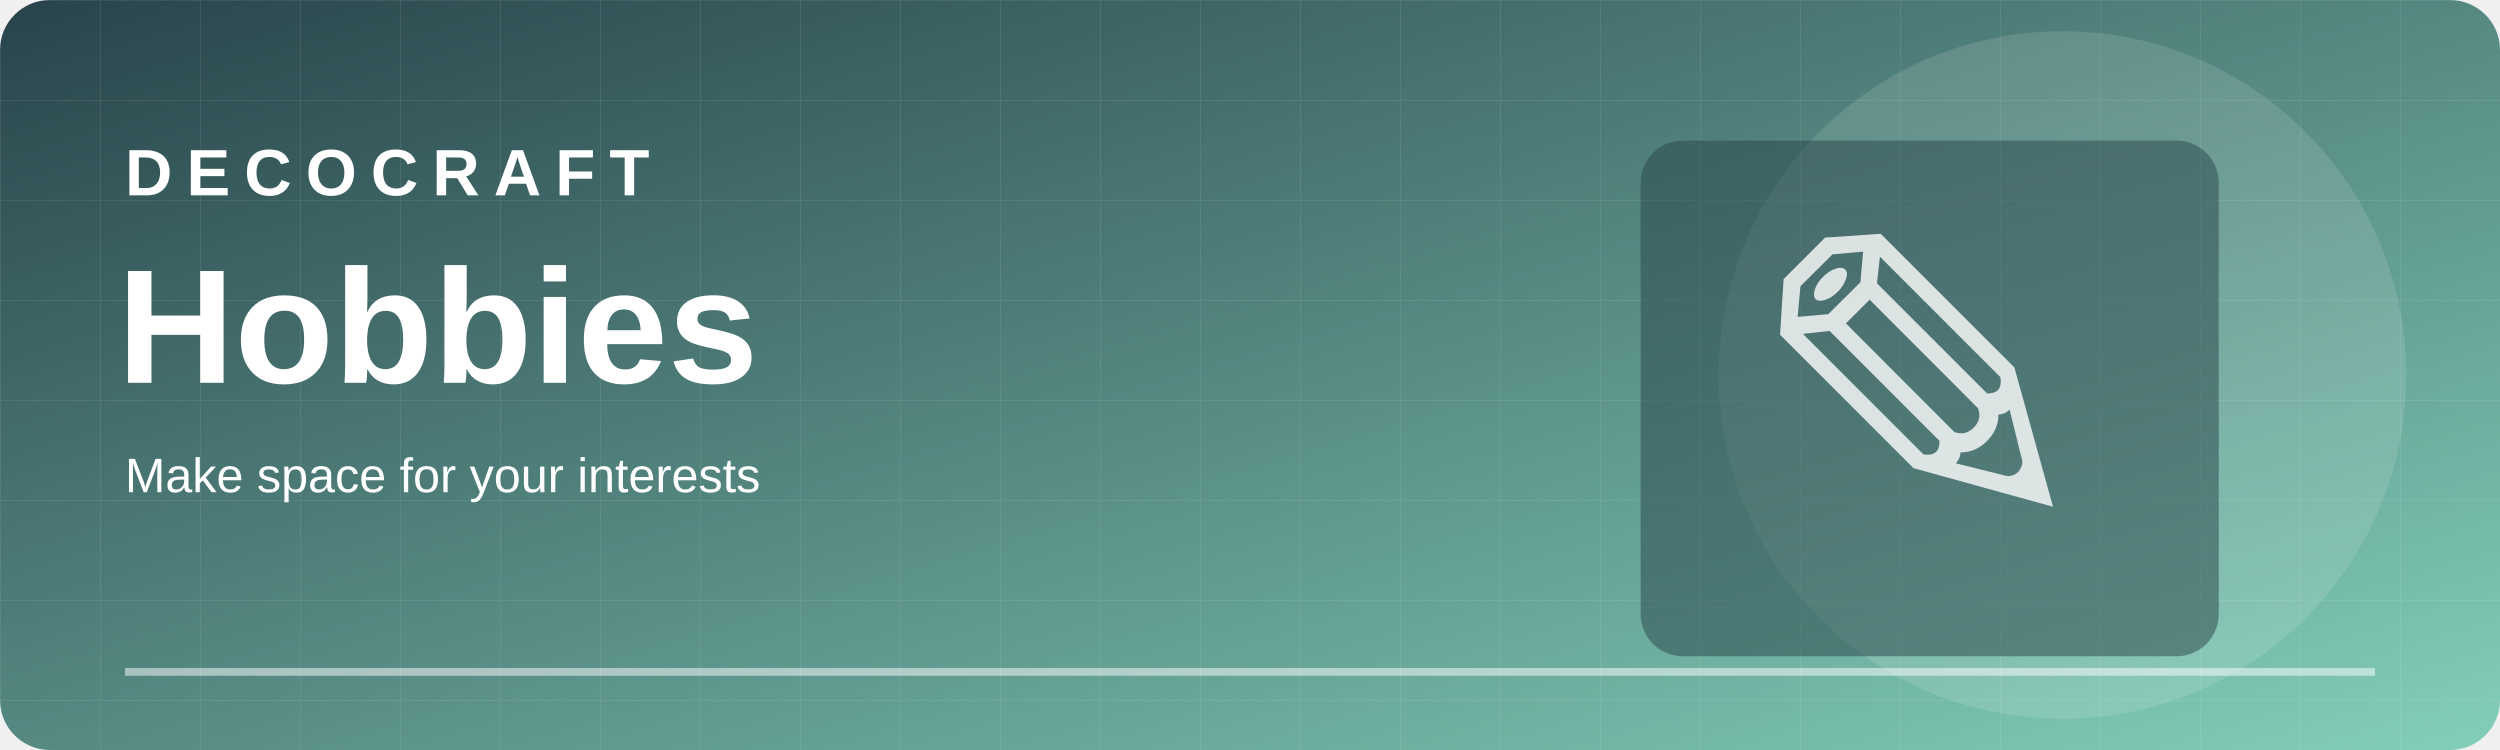
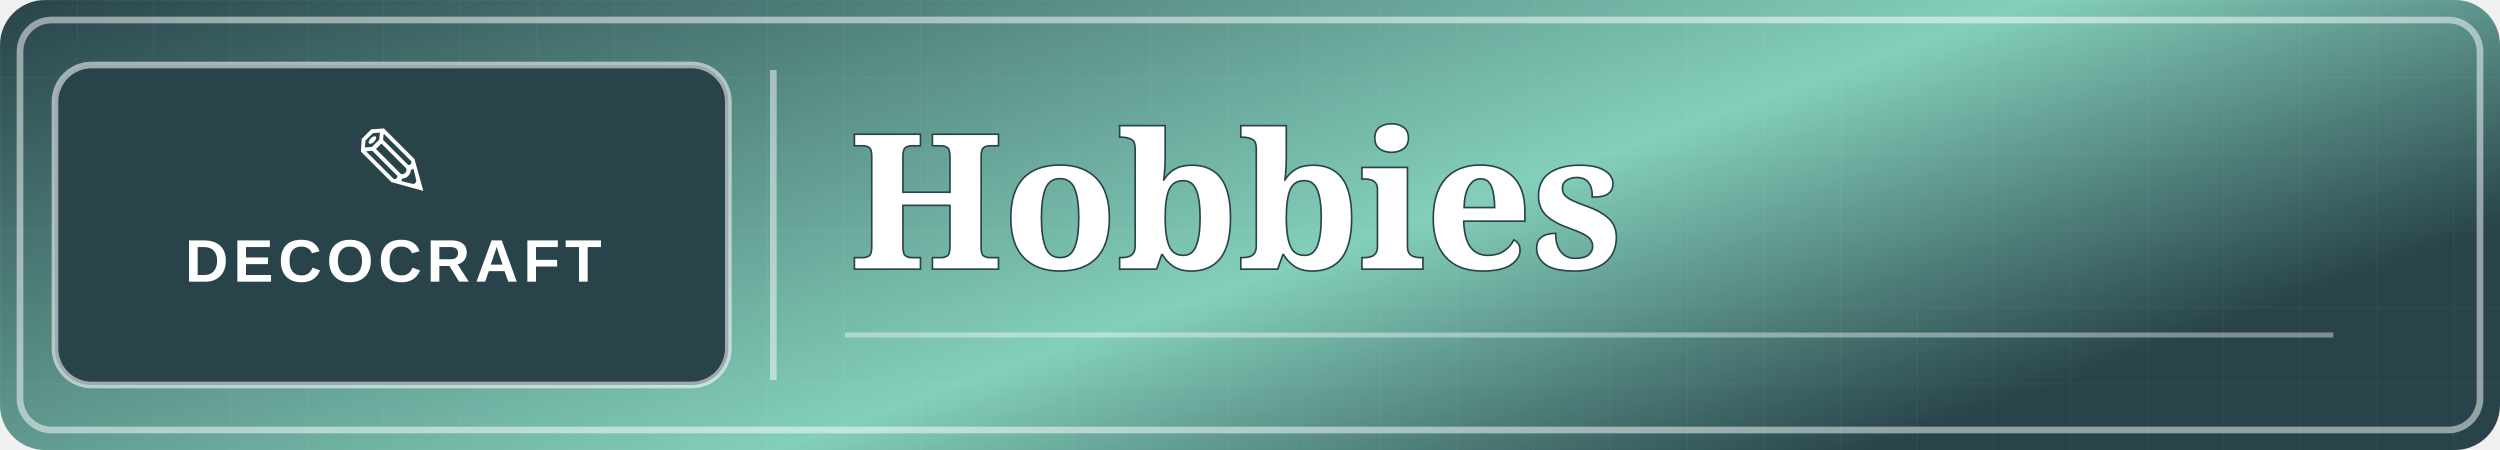
- <svg xmlns="http://www.w3.org/2000/svg" viewBox="0 0 1600 480" width="1600" height="480">
+ <svg xmlns="http://www.w3.org/2000/svg" viewBox="0 0 1500 270" width="1500" height="270" role="img" aria-label="Decocraft Hobbies title banner">
  <defs>
-     <linearGradient id="bg" x2="1" y2="1">
+     <linearGradient id="bg" x1="0" x2="1" y2="0.5">
      <stop stop-color="#28434a" />
-       <stop offset="1" stop-color="#83cfba" />
+       <stop offset=".65" stop-color="#83cfba" />
+       <stop offset="1" stop-color="#28434a" />
    </linearGradient>
-     <pattern id="p" width="64" height="64" patternUnits="userSpaceOnUse">
-       <path d="M64 0H0V64" fill="none" stroke="#fff" stroke-opacity=".1" />
+     <pattern id="tiles" width="46" height="46" patternUnits="userSpaceOnUse">
+       <path d="M46 0H0V46" stroke="#fff" stroke-opacity=".05" fill="none" />
    </pattern>
  </defs>
-   <rect width="1600" height="480" rx="32" fill="url(#bg)" />
-   <rect width="1600" height="480" fill="url(#p)" />
-   <circle cx="1320" cy="240" r="220" fill="#fff" opacity=".12" />
-   <rect x="1050" y="90" width="370" height="330" rx="27" fill="#28434a" opacity=".5" />
-   <text x="1230" y="345" font-size="275" text-anchor="middle" font-family="DejaVu Sans,Arial,sans-serif" fill="#fff" opacity=".8">✎</text>
-   <text x="80" y="125" font-family="Arial,sans-serif" font-size="42" font-weight="bold" fill="#fff" letter-spacing="9">DECOCRAFT</text>
-   <text x="75" y="245" font-family="Arial,sans-serif" font-weight="900" font-size="104" fill="#fff">Hobbies</text>
-   <text x="80" y="315" font-family="Arial,sans-serif" font-size="31" fill="#fff">Make space for your interests</text>
-   <path d="M80 430H1520" stroke="#fff" opacity=".5" stroke-width="5" />
+   <rect width="1500" height="270" rx="27" fill="url(#bg)" />
+   <rect width="1500" height="270" rx="27" fill="url(#tiles)" />
+   <rect x="12" y="12" width="1476" height="246" rx="19" stroke="#fff" stroke-opacity=".5" stroke-width="4" fill="none" />
+   <rect x="33" y="39" width="404" height="192" rx="22" fill="#28434a" stroke="#fff" stroke-opacity=".55" stroke-width="4" />
+   <text x="236" y="119" text-anchor="middle" font-family="DejaVu Sans,Arial,sans-serif" font-size="59" fill="#fff">✎</text>
+   <text x="236" y="169" text-anchor="middle" font-family="Arial,sans-serif" font-weight="900" font-size="36" letter-spacing="3" fill="#fff">DECOCRAFT</text>
+   <path d="M464 42V228" stroke="#fff" stroke-opacity=".48" stroke-width="4" />
+   <text x="510" y="161" font-family="Georgia,serif" font-weight="bold" font-size="112" fill="white" stroke="#28434a" stroke-width="2" paint-order="stroke">Hobbies</text>
+   <path d="M507 201H1400" stroke="#fff" stroke-opacity=".4" stroke-width="3" />
</svg>
